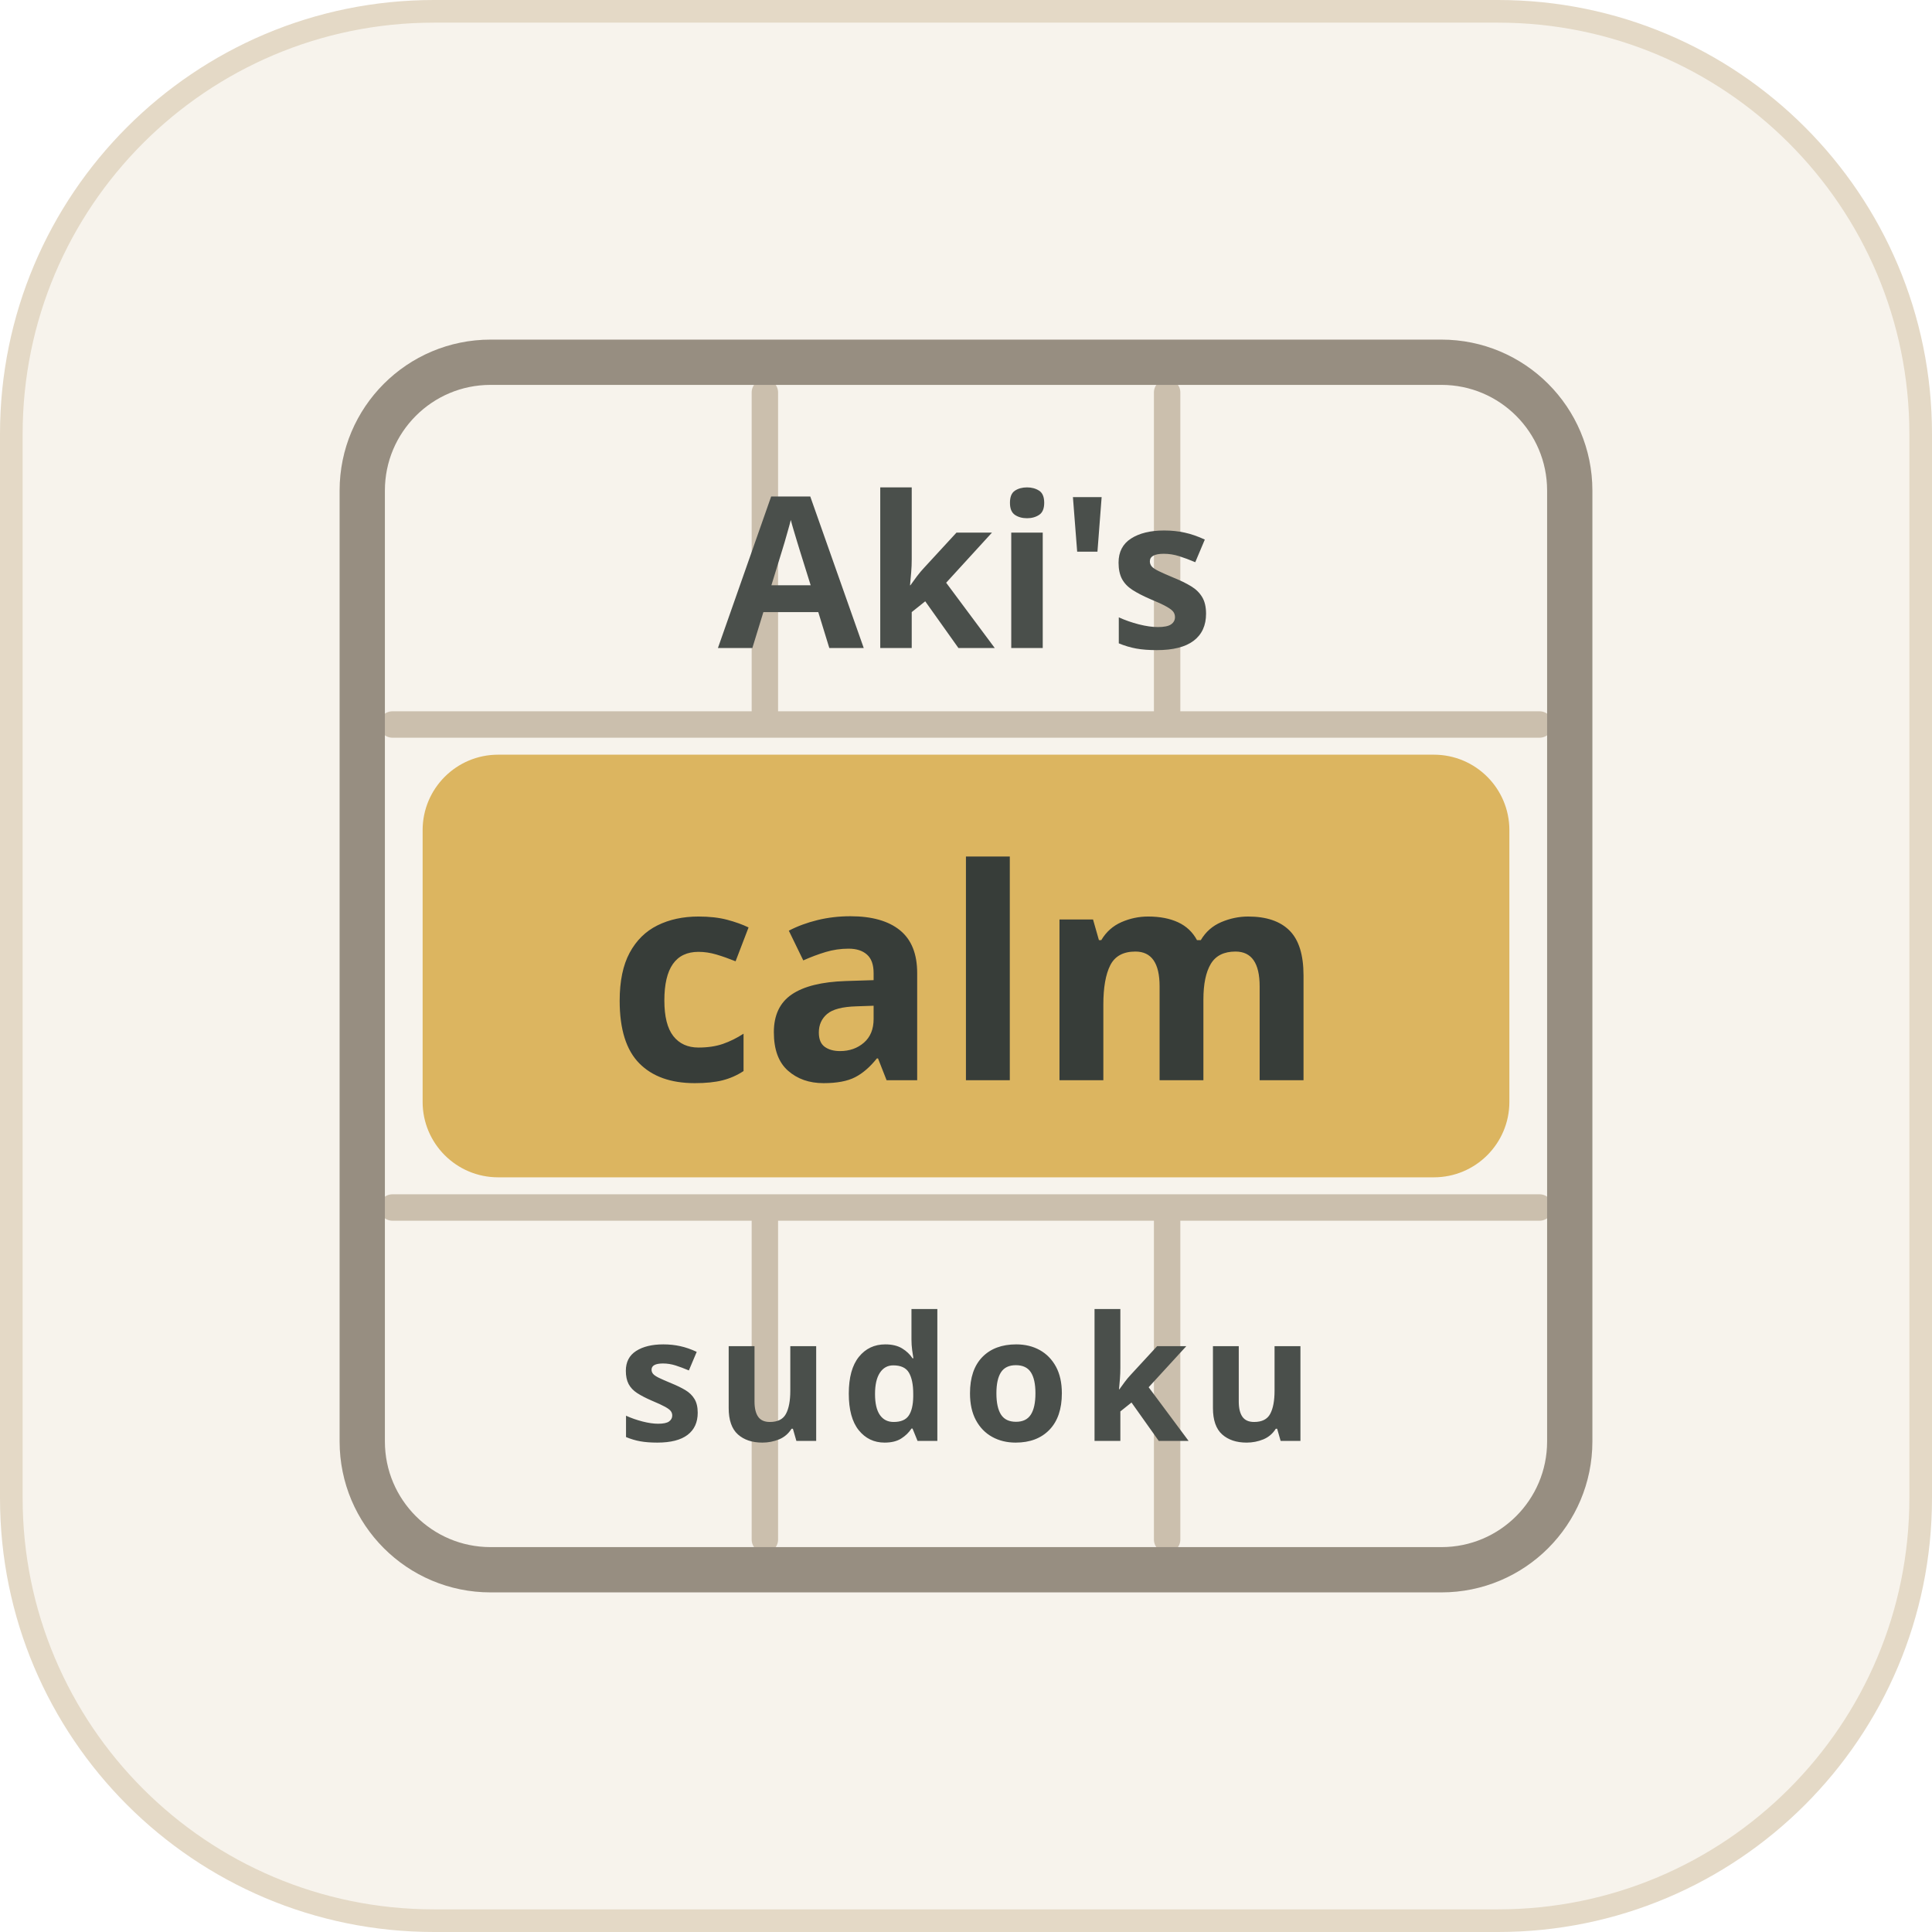
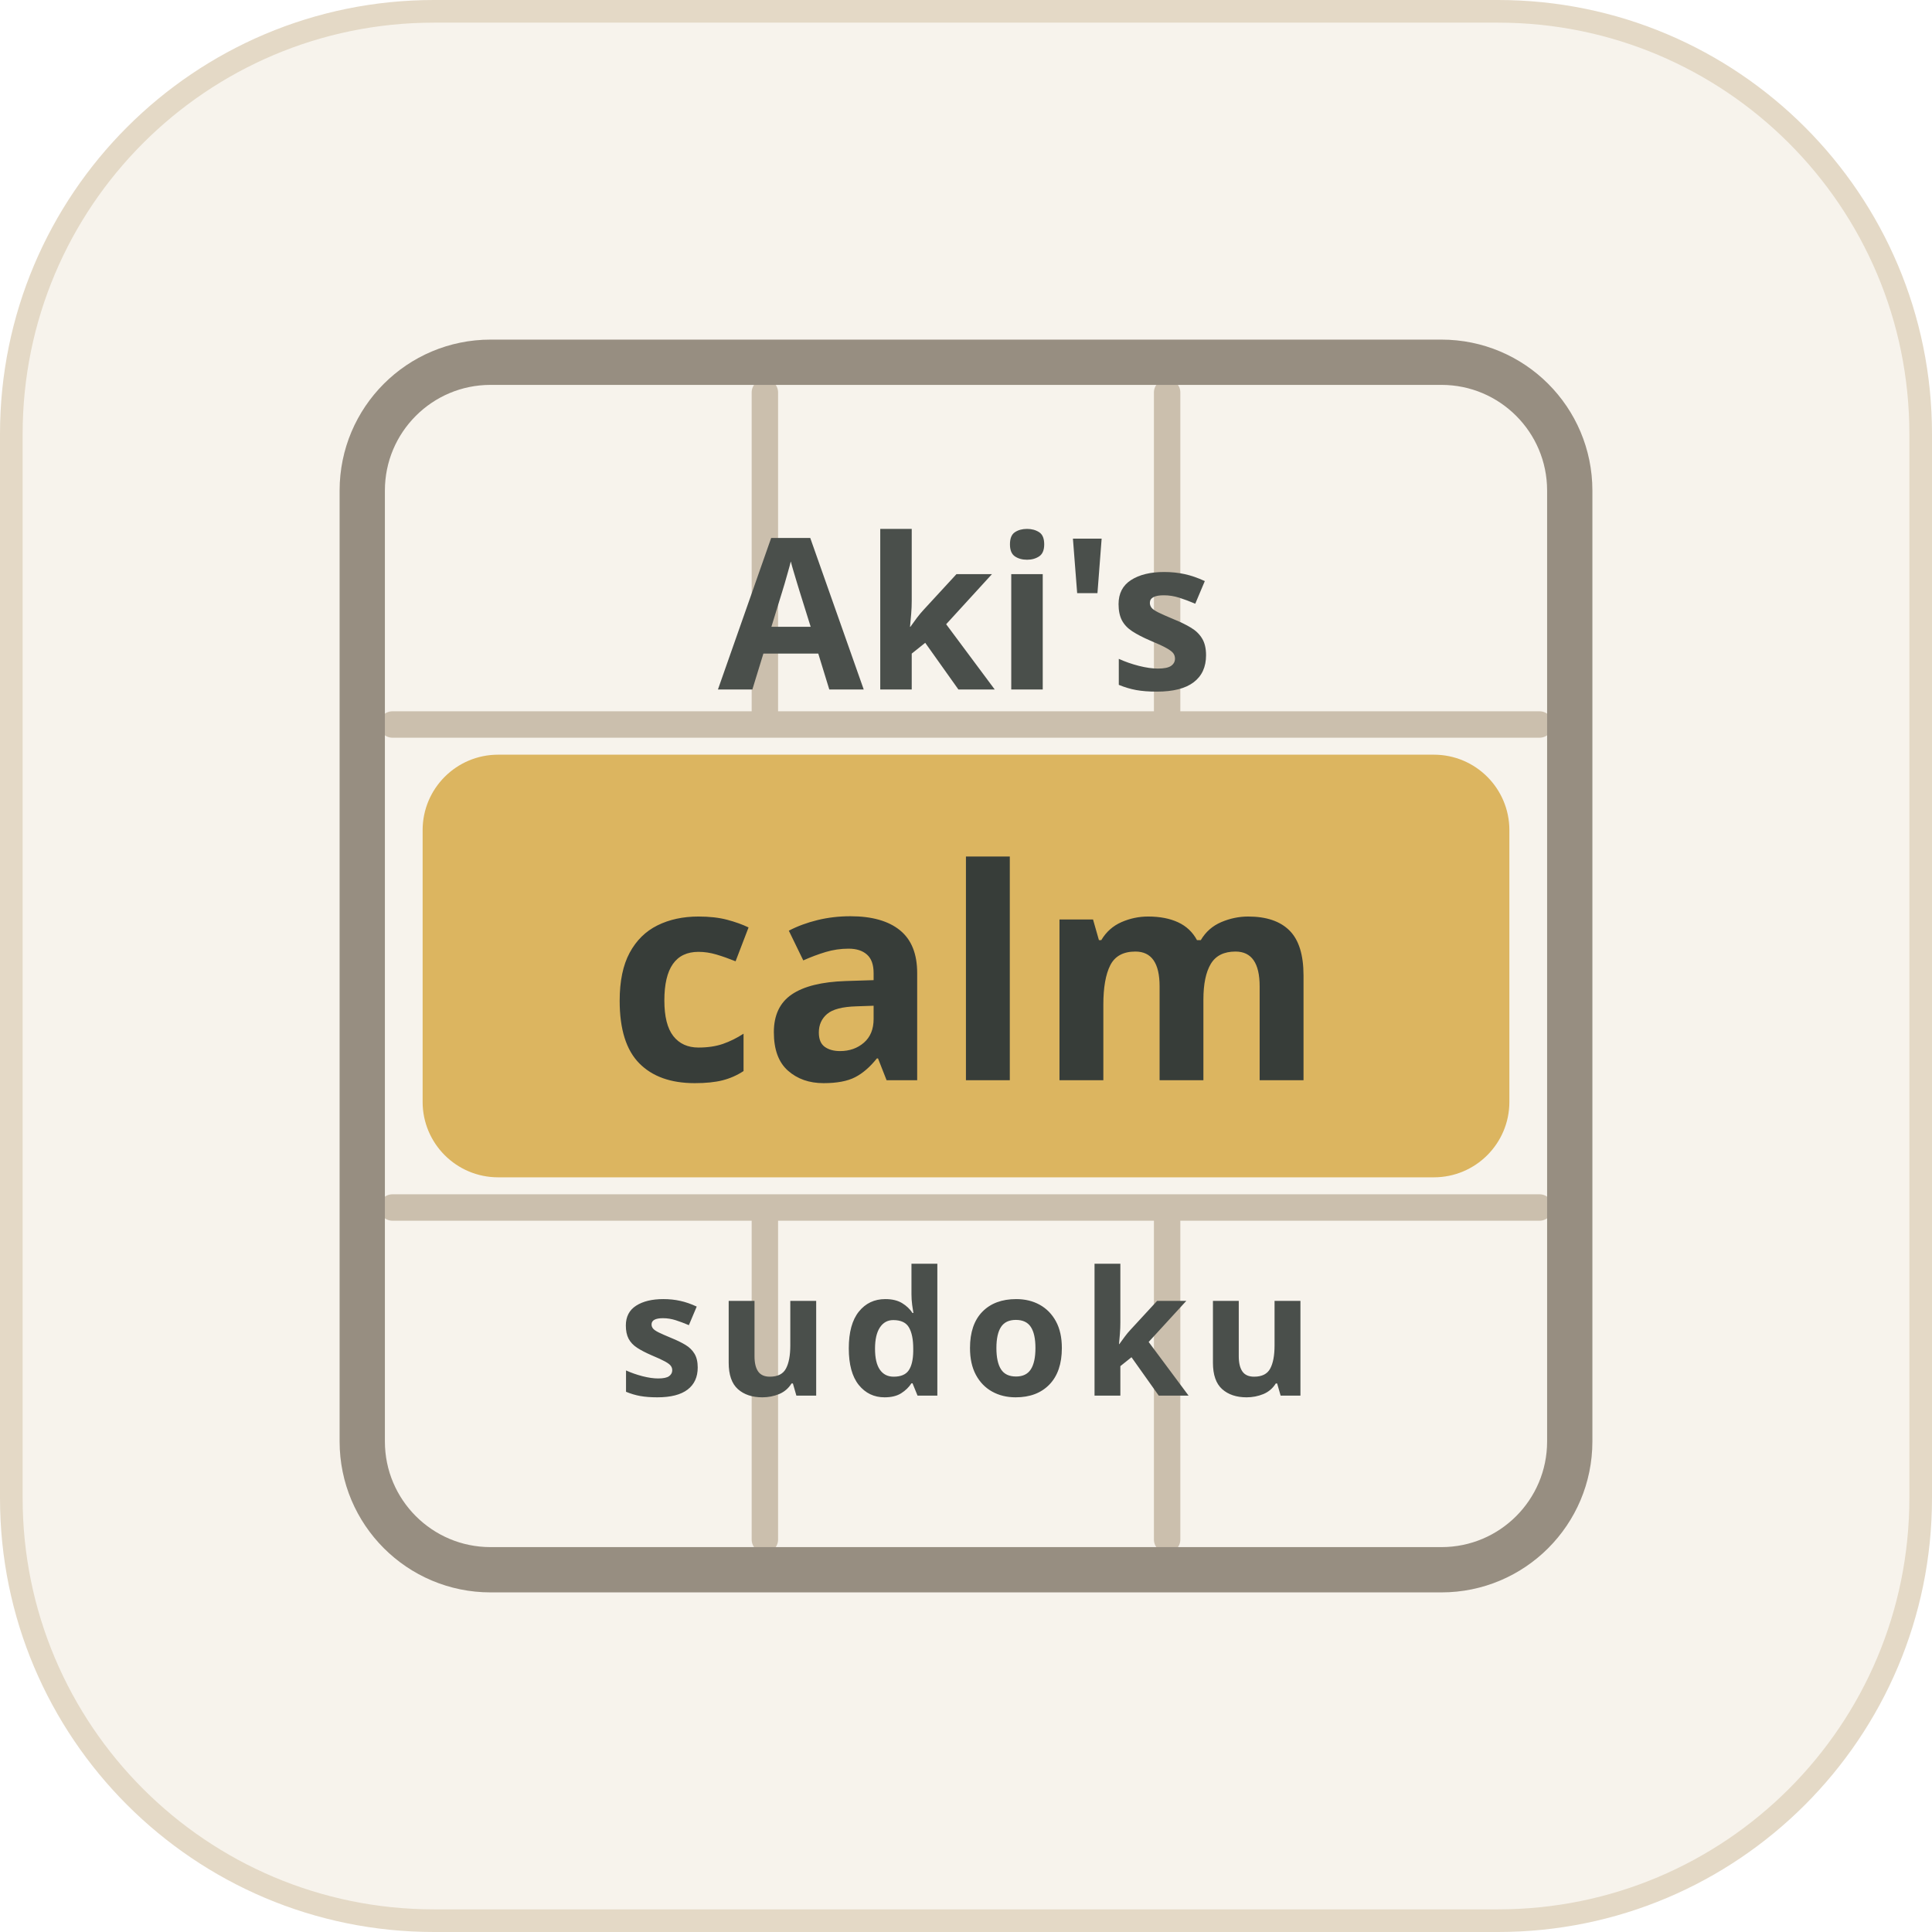
<svg xmlns="http://www.w3.org/2000/svg" viewBox="0 0 512 512">
  <style>@font-face { font-family: "Nunito"; src: url("../fonts/nunito-latin-variable.woff2") format("woff2"); font-weight: 200 1000; }</style>
  <rect x="3" y="3" width="506" height="506" rx="112" fill="#f7f3ec" stroke="#e4d9c6" stroke-width="6" />
  <g>
    <path d="M202.7 104V192M309.3 104V192M202.7 320V408M309.3 320V408M104 192h304M104 320h304" stroke="#cbbfad" stroke-width="7" stroke-linecap="round" />
    <rect x="112" y="200" width="288" height="112" rx="20" fill="#dcb560" />
    <rect x="96" y="96" width="320" height="320" rx="34" fill="none" stroke="#978e81" stroke-width="12" />
-     <text x="256" y="150" text-anchor="middle" dominant-baseline="central" font-family="Nunito" font-weight="800" font-size="56" fill="#4a4f4b">Aki's</text>
+     <text x="256" y="161" text-anchor="middle" dominant-baseline="central" font-family="Nunito" font-weight="800" font-size="56" fill="#4a4f4b">Aki's</text>
    <text x="256" y="256" text-anchor="middle" dominant-baseline="central" font-family="Nunito" font-weight="800" font-size="78" letter-spacing="1" fill="#373d39">calm</text>
-     <text x="256" y="364" text-anchor="middle" dominant-baseline="central" font-family="Nunito" font-weight="700" font-size="46" letter-spacing="3" fill="#4a4f4b">sudoku</text>
+     <text x="256" y="352" text-anchor="middle" dominant-baseline="central" font-family="Nunito" font-weight="700" font-size="46" letter-spacing="3" fill="#4a4f4b">sudoku</text>
  </g>
</svg>
